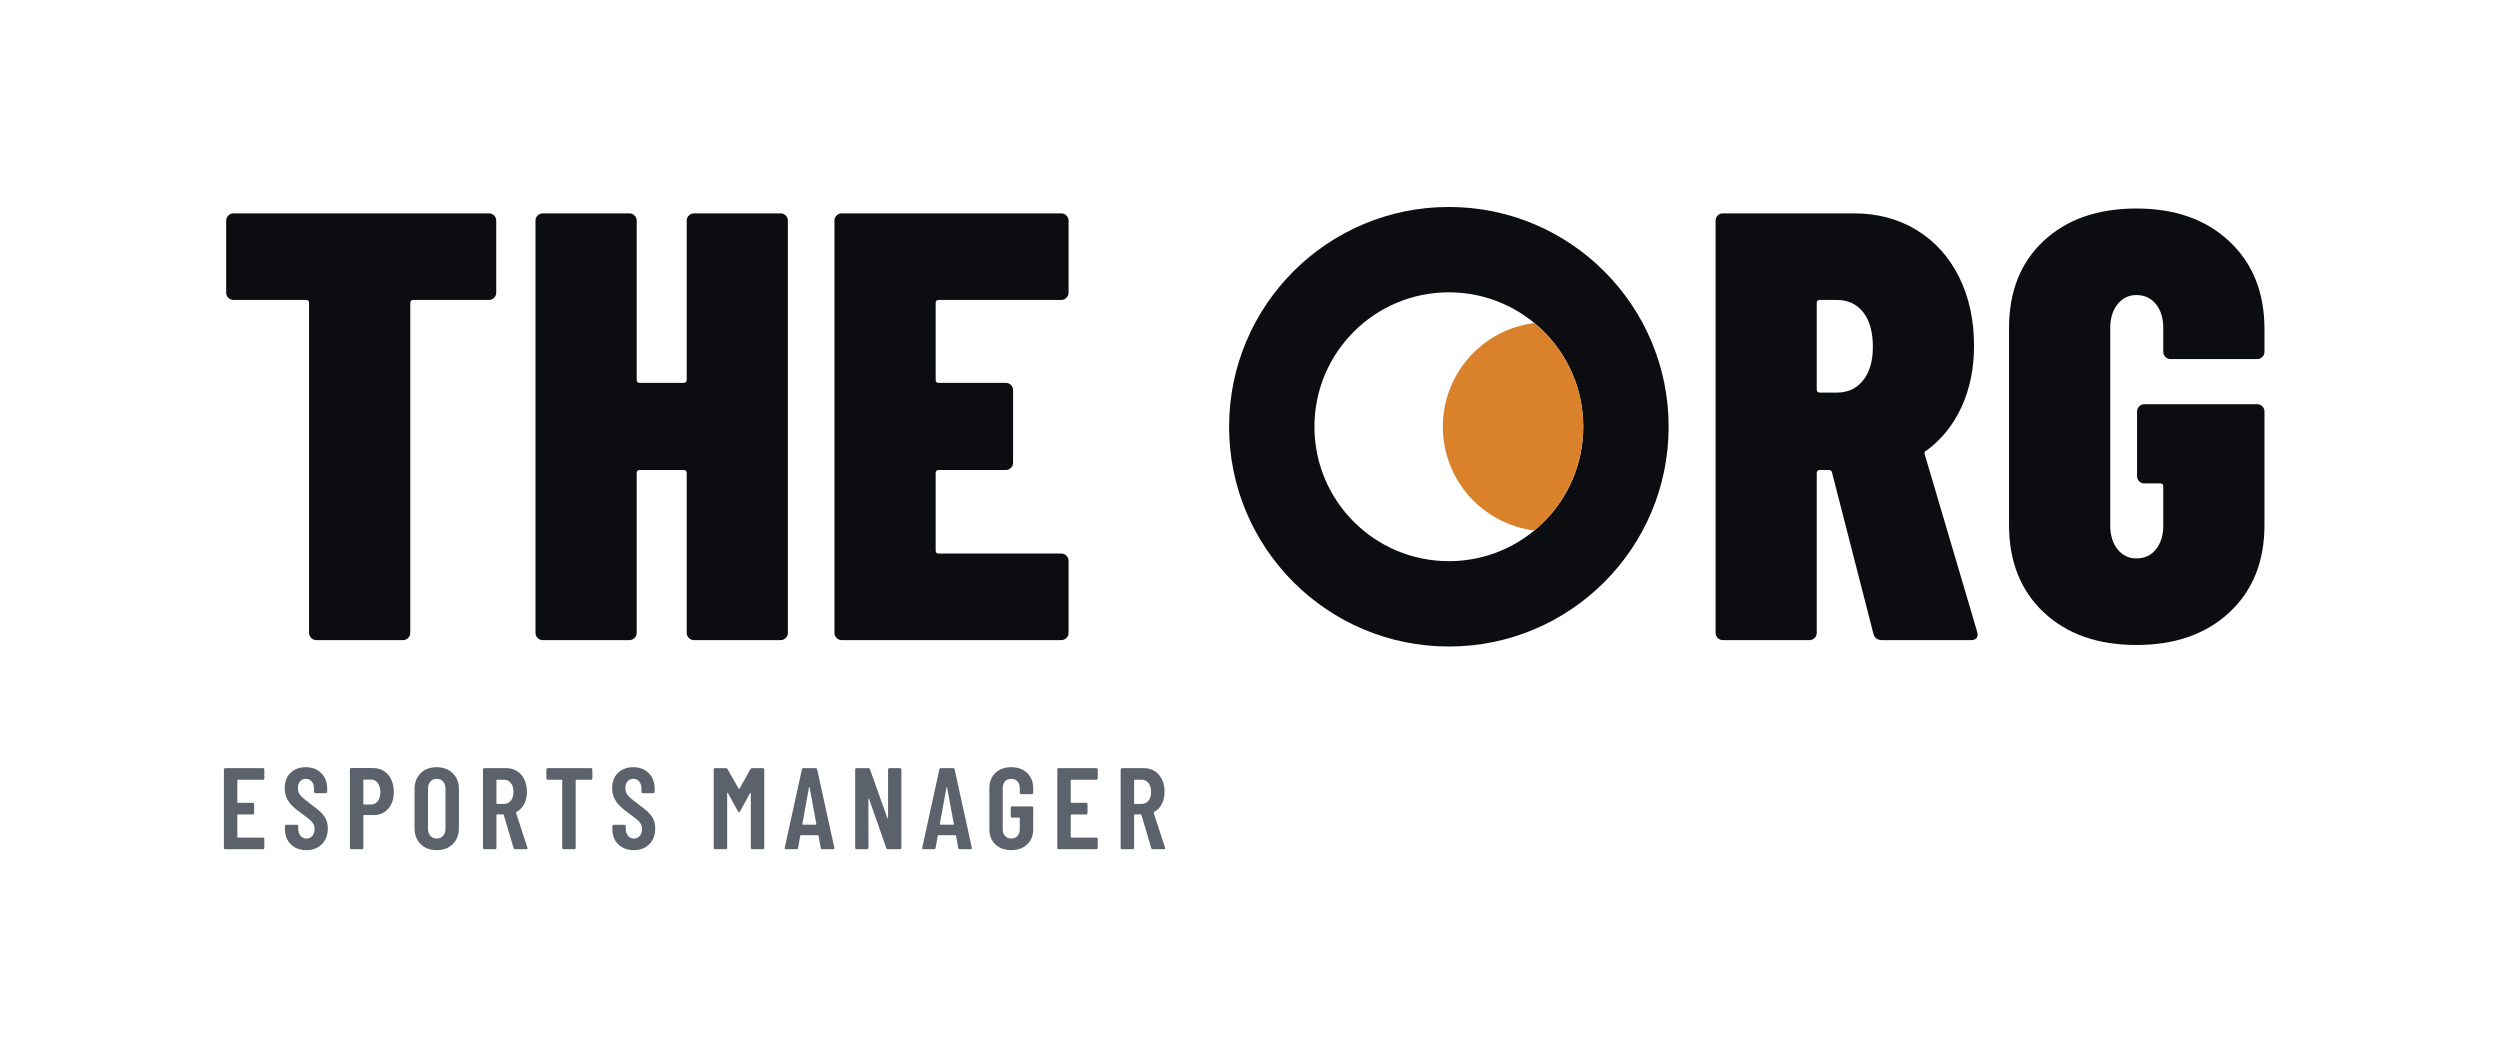
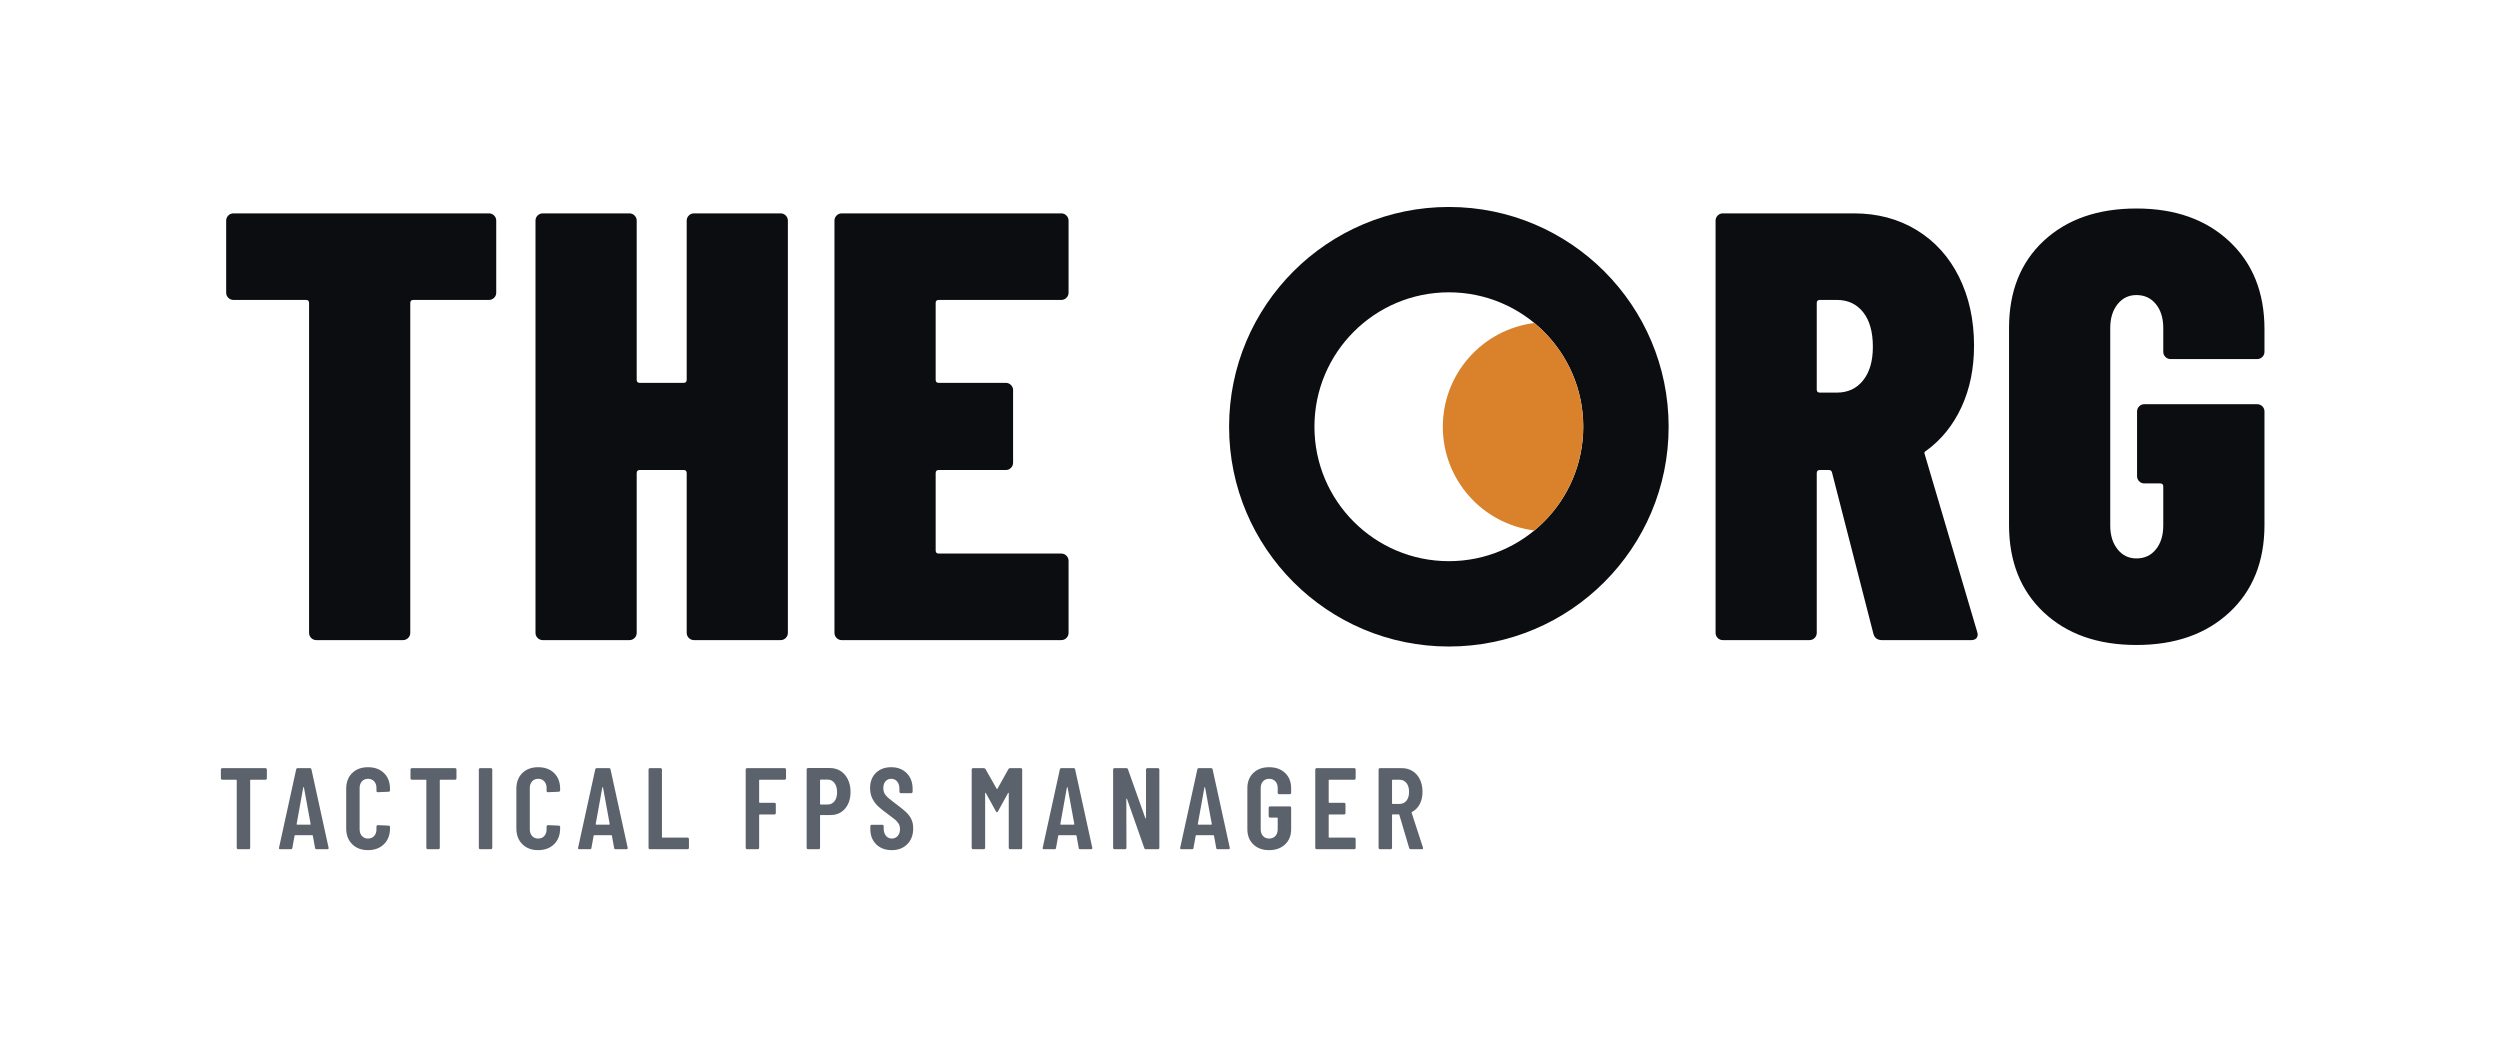
<svg xmlns="http://www.w3.org/2000/svg" viewBox="0 0 703 299" width="703" height="299">
  <defs />
  <clipPath id="q">
    <rect width="703" height="299" />
  </clipPath>
  <g clip-path="url(#q)">
    <path d="M139.54 62.06V82.29Q139.54 83.14 138.94 83.74Q138.34 84.34 137.49 84.34H116.23Q115.37 84.34 115.37 85.2V177.94Q115.37 178.8 114.77 179.4Q114.17 180 113.31 180H88.97Q88.11 180 87.51 179.4Q86.91 178.8 86.91 177.94V85.2Q86.91 84.34 86.06 84.34H65.66Q64.8 84.34 64.2 83.74Q63.6 83.14 63.6 82.29V62.06Q63.6 61.2 64.2 60.6Q64.8 60 65.66 60H137.49Q138.34 60 138.94 60.6Q139.54 61.2 139.54 62.06ZM195.15 60H219.5Q220.35 60 220.95 60.6Q221.55 61.2 221.55 62.06V177.94Q221.55 178.8 220.95 179.4Q220.35 180 219.5 180H195.15Q194.3 180 193.7 179.4Q193.1 178.8 193.1 177.94V133.03Q193.1 132.17 192.24 132.17H179.9Q179.04 132.17 179.04 133.03V177.94Q179.04 178.8 178.44 179.4Q177.84 180 176.98 180H152.64Q151.78 180 151.18 179.4Q150.58 178.8 150.58 177.94V62.06Q150.58 61.2 151.18 60.6Q151.78 60 152.64 60H176.98Q177.84 60 178.44 60.6Q179.04 61.2 179.04 62.06V106.8Q179.04 107.66 179.9 107.66H192.24Q193.1 107.66 193.1 106.8V62.06Q193.1 61.2 193.7 60.6Q194.3 60 195.15 60ZM298.42 84.34H263.97Q263.11 84.34 263.11 85.2V106.8Q263.11 107.66 263.97 107.66H282.82Q283.68 107.66 284.28 108.26Q284.88 108.86 284.88 109.71V130.11Q284.88 130.97 284.28 131.57Q283.68 132.17 282.82 132.17H263.97Q263.11 132.17 263.11 133.03V154.8Q263.11 155.66 263.97 155.66H298.42Q299.28 155.66 299.88 156.26Q300.48 156.86 300.48 157.71V177.94Q300.48 178.8 299.88 179.4Q299.28 180 298.42 180H236.71Q235.85 180 235.25 179.4Q234.65 178.8 234.65 177.94V62.06Q234.65 61.2 235.25 60.6Q235.85 60 236.71 60H298.42Q299.28 60 299.88 60.6Q300.48 61.2 300.48 62.06V82.29Q300.48 83.14 299.88 83.74Q299.28 84.34 298.42 84.34Z" fill="#0b0d10" />
    <path d="M345.62 120.00A61.80 61.80 0 1 0 469.22 120.00A61.80 61.80 0 1 0 345.62 120.00ZM369.62 120.00A37.80 37.80 0 1 0 445.22 120.00A37.80 37.80 0 1 0 369.62 120.00Z" fill="#0b0d10" fill-rule="evenodd" />
    <path d="M431.45 90.83A37.80 37.80 0 0 1 431.45 149.17A29.40 29.40 0 0 1 431.45 90.83Z" fill="#d9822b" />
    <path d="M526.82 178.29 515.16 132.86Q514.99 132.17 514.3 132.17H511.73Q510.87 132.17 510.87 133.03V177.94Q510.87 178.8 510.27 179.4Q509.67 180 508.82 180H484.47Q483.62 180 483.02 179.4Q482.42 178.8 482.42 177.94V62.06Q482.42 61.2 483.02 60.6Q483.62 60 484.47 60H521.33Q531.27 60 538.99 64.71Q546.7 69.43 550.9 77.91Q555.1 86.4 555.1 97.2Q555.1 106.8 551.59 114.43Q548.07 122.06 541.73 126.69Q541.39 126.86 541.22 127.11Q541.05 127.37 541.22 127.71L555.96 177.6L556.13 178.29Q556.13 180 554.25 180H529.22Q527.33 180 526.82 178.29ZM510.87 85.2V109.54Q510.87 110.4 511.73 110.4H516.53Q521.16 110.4 523.9 106.97Q526.65 103.54 526.65 97.54Q526.65 91.2 523.9 87.77Q521.16 84.34 516.53 84.34H511.73Q510.87 84.34 510.87 85.2ZM564.94 147.6V92.23Q564.94 76.8 574.71 67.71Q584.49 58.63 600.77 58.63Q617.06 58.63 626.91 67.89Q636.77 77.14 636.77 92.57V98.91Q636.77 99.77 636.17 100.37Q635.57 100.97 634.71 100.97H610.37Q609.51 100.97 608.91 100.37Q608.31 99.77 608.31 98.91V92.23Q608.31 88.11 606.26 85.54Q604.2 82.97 600.77 82.97Q597.51 82.97 595.46 85.54Q593.4 88.11 593.4 92.23V147.77Q593.4 151.89 595.46 154.46Q597.51 157.03 600.77 157.03Q604.2 157.03 606.26 154.46Q608.31 151.89 608.31 147.77V136.8Q608.31 135.94 607.46 135.94H603Q602.14 135.94 601.54 135.34Q600.94 134.74 600.94 133.89V115.71Q600.94 114.86 601.54 114.26Q602.14 113.66 603 113.66H634.71Q635.57 113.66 636.17 114.26Q636.77 114.86 636.77 115.71V147.6Q636.77 163.03 626.91 172.2Q617.06 181.37 600.77 181.37Q584.49 181.37 574.71 172.2Q564.94 163.03 564.94 147.6Z" fill="#0b0d10" />
-     <path d="M73.94 219.26H66.9Q66.74 219.26 66.74 219.42V225.58Q66.74 225.74 66.9 225.74H71.07Q71.23 225.74 71.35 225.85Q71.46 225.97 71.46 226.13V228.64Q71.46 228.8 71.35 228.91Q71.23 229.03 71.07 229.03H66.9Q66.74 229.03 66.74 229.19V235.38Q66.74 235.54 66.9 235.54H73.94Q74.1 235.54 74.21 235.66Q74.33 235.77 74.33 235.93V238.41Q74.33 238.57 74.21 238.69Q74.1 238.8 73.94 238.8H63.35Q63.19 238.8 63.07 238.69Q62.96 238.57 62.96 238.41V216.39Q62.96 216.23 63.07 216.11Q63.19 216 63.35 216H73.94Q74.1 216 74.21 216.11Q74.33 216.23 74.33 216.39V218.87Q74.33 219.03 74.21 219.14Q74.1 219.26 73.94 219.26ZM80.12 233.17V232.32Q80.12 232.16 80.24 232.04Q80.35 231.93 80.51 231.93H83.48Q83.64 231.93 83.76 232.04Q83.87 232.16 83.87 232.32V232.97Q83.87 234.24 84.5 235.02Q85.14 235.8 86.15 235.8Q87.16 235.8 87.81 235.07Q88.46 234.34 88.46 233.13Q88.46 232.29 88.1 231.67Q87.75 231.05 87.09 230.49Q86.44 229.94 85.01 228.9Q83.38 227.73 82.39 226.81Q81.39 225.9 80.73 224.62Q80.06 223.33 80.06 221.63Q80.06 218.93 81.69 217.34Q83.32 215.74 85.99 215.74Q88.69 215.74 90.35 217.42Q92.01 219.09 92.01 221.86V222.64Q92.01 222.81 91.9 222.92Q91.78 223.04 91.62 223.04H88.69Q88.53 223.04 88.41 222.92Q88.3 222.81 88.3 222.64V221.8Q88.3 220.53 87.66 219.76Q87.03 219 85.99 219Q85.01 219 84.39 219.7Q83.77 220.4 83.77 221.63Q83.77 222.81 84.44 223.62Q85.11 224.44 87.06 225.87Q89.05 227.33 90.06 228.26Q91.07 229.19 91.62 230.3Q92.18 231.41 92.18 232.94Q92.18 235.71 90.51 237.38Q88.85 239.06 86.15 239.06Q83.45 239.06 81.79 237.43Q80.12 235.8 80.12 233.17ZM110.74 222.68Q110.74 225.61 109.19 227.4Q107.65 229.19 105.11 229.19H102.34Q102.17 229.19 102.17 229.35V238.41Q102.17 238.57 102.06 238.69Q101.95 238.8 101.78 238.8H98.79Q98.62 238.8 98.51 238.69Q98.4 238.57 98.4 238.41V216.36Q98.4 216.2 98.51 216.08Q98.62 215.97 98.79 215.97H104.91Q106.64 215.97 107.96 216.81Q109.28 217.66 110.01 219.19Q110.74 220.72 110.74 222.68ZM106.96 222.77Q106.96 221.15 106.23 220.19Q105.5 219.22 104.29 219.22H102.34Q102.17 219.22 102.17 219.39V226.06Q102.17 226.23 102.34 226.23H104.29Q105.5 226.23 106.23 225.3Q106.96 224.37 106.96 222.77ZM116.57 232.87V221.93Q116.57 219.13 118.28 217.43Q119.99 215.74 122.79 215.74Q125.59 215.74 127.32 217.43Q129.05 219.13 129.05 221.93V232.87Q129.05 235.67 127.32 237.37Q125.59 239.06 122.79 239.06Q119.99 239.06 118.28 237.37Q116.57 235.67 116.57 232.87ZM125.27 233.03V221.77Q125.27 220.53 124.58 219.76Q123.9 219 122.79 219Q121.69 219 121.02 219.76Q120.35 220.53 120.35 221.77V233.03Q120.35 234.27 121.02 235.04Q121.69 235.8 122.79 235.8Q123.9 235.8 124.58 235.04Q125.27 234.27 125.27 233.03ZM144.42 238.47 141.65 229.13Q141.59 229 141.49 229H139.76Q139.6 229 139.6 229.16V238.41Q139.6 238.57 139.49 238.69Q139.37 238.8 139.21 238.8H136.21Q136.05 238.8 135.94 238.69Q135.82 238.57 135.82 238.41V216.39Q135.82 216.23 135.94 216.11Q136.05 216 136.21 216H142.34Q144.06 216 145.38 216.83Q146.7 217.66 147.43 219.18Q148.17 220.69 148.17 222.64Q148.17 224.66 147.38 226.13Q146.6 227.6 145.2 228.34Q145.07 228.38 145.1 228.54L148.3 238.34Q148.33 238.41 148.33 238.51Q148.33 238.8 147.97 238.8H144.84Q144.52 238.8 144.42 238.47ZM139.6 219.42V225.9Q139.6 226.06 139.76 226.06H141.75Q142.92 226.06 143.65 225.15Q144.39 224.24 144.39 222.68Q144.39 221.11 143.65 220.19Q142.92 219.26 141.75 219.26H139.76Q139.6 219.26 139.6 219.42ZM166.57 216.39V218.87Q166.57 219.03 166.45 219.14Q166.34 219.26 166.18 219.26H162.04Q161.88 219.26 161.88 219.42V238.41Q161.88 238.57 161.76 238.69Q161.65 238.8 161.49 238.8H158.49Q158.33 238.8 158.21 238.69Q158.1 238.57 158.1 238.41V219.42Q158.1 219.26 157.94 219.26H154.03Q153.87 219.26 153.75 219.14Q153.64 219.03 153.64 218.87V216.39Q153.64 216.23 153.75 216.11Q153.87 216 154.03 216H166.18Q166.34 216 166.45 216.11Q166.57 216.23 166.57 216.39ZM172.2 233.17V232.32Q172.2 232.16 172.32 232.04Q172.43 231.93 172.59 231.93H175.56Q175.72 231.93 175.84 232.04Q175.95 232.16 175.95 232.32V232.97Q175.95 234.24 176.58 235.02Q177.22 235.8 178.23 235.8Q179.24 235.8 179.89 235.07Q180.54 234.34 180.54 233.13Q180.54 232.29 180.18 231.67Q179.83 231.05 179.17 230.49Q178.52 229.94 177.09 228.9Q175.46 227.73 174.47 226.81Q173.47 225.9 172.81 224.62Q172.14 223.33 172.14 221.63Q172.14 218.93 173.77 217.34Q175.4 215.74 178.07 215.74Q180.77 215.74 182.43 217.42Q184.09 219.09 184.09 221.86V222.64Q184.09 222.81 183.98 222.92Q183.86 223.04 183.7 223.04H180.77Q180.61 223.04 180.49 222.92Q180.38 222.81 180.38 222.64V221.8Q180.38 220.53 179.74 219.76Q179.11 219 178.07 219Q177.09 219 176.47 219.7Q175.85 220.4 175.85 221.63Q175.85 222.81 176.52 223.62Q177.19 224.44 179.14 225.87Q181.13 227.33 182.14 228.26Q183.15 229.19 183.7 230.3Q184.25 231.41 184.25 232.94Q184.25 235.71 182.59 237.38Q180.93 239.06 178.23 239.06Q175.53 239.06 173.86 237.43Q172.2 235.8 172.2 233.17ZM211.52 216H214.51Q214.68 216 214.79 216.11Q214.9 216.23 214.9 216.39V238.41Q214.9 238.57 214.79 238.69Q214.68 238.8 214.51 238.8H211.52Q211.35 238.8 211.24 238.69Q211.13 238.57 211.13 238.41V223.04Q211.13 222.91 211.06 222.91Q211 222.91 210.93 223L208.1 228.15Q207.93 228.41 207.8 228.41Q207.67 228.41 207.51 228.15L204.68 223Q204.61 222.91 204.55 222.91Q204.48 222.91 204.48 223.04V238.41Q204.48 238.57 204.37 238.69Q204.25 238.8 204.09 238.8H201.09Q200.93 238.8 200.82 238.69Q200.7 238.57 200.7 238.41V216.39Q200.7 216.23 200.82 216.11Q200.93 216 201.09 216H204.09Q204.42 216 204.58 216.26L207.74 221.83Q207.84 221.96 207.93 221.83L211.03 216.26Q211.19 216 211.52 216ZM230.8 238.44 230.18 235.02Q230.18 234.86 229.99 234.86H225.23Q225.03 234.86 225.03 235.02L224.42 238.44Q224.38 238.8 223.99 238.8H221.03Q220.57 238.8 220.67 238.38L225.49 216.36Q225.56 216 225.91 216H229.37Q229.72 216 229.79 216.36L234.61 238.38V238.51Q234.61 238.8 234.25 238.8H231.22Q230.83 238.8 230.8 238.44ZM225.78 231.89H229.4Q229.59 231.89 229.56 231.73L227.67 221.44Q227.64 221.34 227.57 221.34Q227.51 221.34 227.48 221.44L225.62 231.73Q225.59 231.89 225.78 231.89ZM250.11 216H253.08Q253.24 216 253.36 216.11Q253.47 216.23 253.47 216.39V238.41Q253.47 238.57 253.36 238.69Q253.24 238.8 253.08 238.8H249.66Q249.33 238.8 249.23 238.47L244.38 224.66Q244.35 224.57 244.27 224.58Q244.19 224.6 244.19 224.7L244.22 238.41Q244.22 238.57 244.1 238.69Q243.99 238.8 243.83 238.8H240.86Q240.7 238.8 240.59 238.69Q240.47 238.57 240.47 238.41V216.39Q240.47 216.23 240.59 216.11Q240.7 216 240.86 216H244.22Q244.54 216 244.64 216.33L249.53 230.04Q249.56 230.14 249.64 230.12Q249.72 230.1 249.72 230.01V216.39Q249.72 216.23 249.84 216.11Q249.95 216 250.11 216ZM269.46 238.44 268.84 235.02Q268.84 234.86 268.65 234.86H263.89Q263.7 234.86 263.7 235.02L263.08 238.44Q263.05 238.8 262.65 238.8H259.69Q259.23 238.8 259.33 238.38L264.15 216.36Q264.22 216 264.58 216H268.03Q268.39 216 268.45 216.36L273.27 238.38V238.51Q273.27 238.8 272.91 238.8H269.89Q269.49 238.8 269.46 238.44ZM264.45 231.89H268.06Q268.26 231.89 268.22 231.73L266.33 221.44Q266.3 221.34 266.24 221.34Q266.17 221.34 266.14 221.44L264.28 231.73Q264.25 231.89 264.45 231.89ZM278.22 233.17V221.63Q278.22 218.96 279.9 217.35Q281.58 215.74 284.35 215.74Q287.12 215.74 288.83 217.35Q290.54 218.96 290.54 221.67V222.94Q290.54 223.1 290.42 223.21Q290.31 223.33 290.14 223.33H287.15Q286.99 223.33 286.87 223.21Q286.76 223.1 286.76 222.94V221.6Q286.76 220.43 286.09 219.71Q285.42 219 284.35 219Q283.27 219 282.62 219.71Q281.97 220.43 281.97 221.6V233.2Q281.97 234.37 282.62 235.09Q283.27 235.8 284.35 235.8Q285.42 235.8 286.09 235.09Q286.76 234.37 286.76 233.2V230.07Q286.76 229.91 286.59 229.91H284.61Q284.44 229.91 284.33 229.79Q284.22 229.68 284.22 229.52V227.14Q284.22 226.98 284.33 226.86Q284.44 226.75 284.61 226.75H290.14Q290.31 226.75 290.42 226.86Q290.54 226.98 290.54 227.14V233.17Q290.54 235.84 288.83 237.45Q287.12 239.06 284.35 239.06Q281.58 239.06 279.9 237.45Q278.22 235.84 278.22 233.17ZM308.29 219.26H301.25Q301.09 219.26 301.09 219.42V225.58Q301.09 225.74 301.25 225.74H305.42Q305.58 225.74 305.7 225.85Q305.81 225.97 305.81 226.13V228.64Q305.81 228.8 305.7 228.91Q305.58 229.03 305.42 229.03H301.25Q301.09 229.03 301.09 229.19V235.38Q301.09 235.54 301.25 235.54H308.29Q308.45 235.54 308.56 235.66Q308.68 235.77 308.68 235.93V238.41Q308.68 238.57 308.56 238.69Q308.45 238.8 308.29 238.8H297.7Q297.54 238.8 297.42 238.69Q297.31 238.57 297.31 238.41V216.39Q297.31 216.23 297.42 216.11Q297.54 216 297.7 216H308.29Q308.45 216 308.56 216.11Q308.68 216.23 308.68 216.39V218.87Q308.68 219.03 308.56 219.14Q308.45 219.26 308.29 219.26ZM323.73 238.47 320.96 229.13Q320.89 229 320.79 229H319.07Q318.91 229 318.91 229.16V238.41Q318.91 238.57 318.79 238.69Q318.68 238.8 318.51 238.8H315.52Q315.35 238.8 315.24 238.69Q315.13 238.57 315.13 238.41V216.39Q315.13 216.23 315.24 216.11Q315.35 216 315.52 216H321.64Q323.37 216 324.69 216.83Q326.01 217.66 326.74 219.18Q327.47 220.69 327.47 222.64Q327.47 224.66 326.69 226.13Q325.91 227.6 324.51 228.34Q324.38 228.38 324.41 228.54L327.6 238.34Q327.63 238.41 327.63 238.51Q327.63 238.8 327.28 238.8H324.15Q323.82 238.8 323.73 238.47ZM318.91 219.42V225.9Q318.91 226.06 319.07 226.06H321.05Q322.23 226.06 322.96 225.15Q323.69 224.24 323.69 222.68Q323.69 221.11 322.96 220.19Q322.23 219.26 321.05 219.26H319.07Q318.91 219.26 318.91 219.42Z" fill="#5b626c" />
+     <path d="M75.04 216.39V218.87Q75.04 219.03 74.93 219.14Q74.81 219.26 74.65 219.26H70.52Q70.35 219.26 70.35 219.42V238.41Q70.35 238.57 70.24 238.69Q70.12 238.8 69.96 238.8H66.97Q66.8 238.8 66.69 238.69Q66.57 238.57 66.57 238.41V219.42Q66.57 219.26 66.41 219.26H62.5Q62.34 219.26 62.23 219.14Q62.11 219.03 62.11 218.87V216.39Q62.11 216.23 62.23 216.11Q62.34 216 62.5 216H74.65Q74.81 216 74.93 216.11Q75.04 216.23 75.04 216.39ZM88.59 238.44 87.97 235.02Q87.97 234.86 87.78 234.86H83.02Q82.83 234.86 82.83 235.02L82.21 238.44Q82.18 238.8 81.79 238.8H78.82Q78.37 238.8 78.46 238.38L83.28 216.36Q83.35 216 83.71 216H87.16Q87.52 216 87.58 216.36L92.4 238.38V238.51Q92.4 238.8 92.05 238.8H89.02Q88.63 238.8 88.59 238.44ZM83.58 231.89H87.19Q87.39 231.89 87.35 231.73L85.47 221.44Q85.43 221.34 85.37 221.34Q85.3 221.34 85.27 221.44L83.41 231.73Q83.38 231.89 83.58 231.89ZM97.35 232.94V221.83Q97.35 219.03 99.03 217.38Q100.71 215.74 103.48 215.74Q106.28 215.74 107.97 217.38Q109.67 219.03 109.67 221.83V222.22Q109.67 222.38 109.55 222.51Q109.44 222.64 109.28 222.64L106.25 222.77Q105.86 222.77 105.86 222.38V221.57Q105.86 220.43 105.2 219.71Q104.55 219 103.48 219Q102.44 219 101.78 219.71Q101.13 220.43 101.13 221.57V233.23Q101.13 234.37 101.78 235.09Q102.44 235.8 103.48 235.8Q104.55 235.8 105.2 235.09Q105.86 234.37 105.86 233.23V232.42Q105.86 232.25 105.97 232.14Q106.08 232.03 106.25 232.03L109.28 232.16Q109.44 232.16 109.55 232.27Q109.67 232.38 109.67 232.55V232.94Q109.67 235.71 107.97 237.38Q106.28 239.06 103.48 239.06Q100.71 239.06 99.03 237.38Q97.35 235.71 97.35 232.94ZM128.36 216.39V218.87Q128.36 219.03 128.25 219.14Q128.13 219.26 127.97 219.26H123.83Q123.67 219.26 123.67 219.42V238.41Q123.67 238.57 123.56 238.69Q123.44 238.8 123.28 238.8H120.28Q120.12 238.8 120.01 238.69Q119.89 238.57 119.89 238.41V219.42Q119.89 219.26 119.73 219.26H115.82Q115.66 219.26 115.55 219.14Q115.43 219.03 115.43 218.87V216.39Q115.43 216.23 115.55 216.11Q115.66 216 115.82 216H127.97Q128.13 216 128.25 216.11Q128.36 216.23 128.36 216.39ZM134.65 238.41V216.39Q134.65 216.23 134.76 216.11Q134.88 216 135.04 216H138.04Q138.2 216 138.31 216.11Q138.43 216.23 138.43 216.39V238.41Q138.43 238.57 138.31 238.69Q138.2 238.8 138.04 238.8H135.04Q134.88 238.8 134.76 238.69Q134.65 238.57 134.65 238.41ZM145.2 232.94V221.83Q145.2 219.03 146.88 217.38Q148.56 215.74 151.33 215.74Q154.13 215.74 155.82 217.38Q157.51 219.03 157.51 221.83V222.22Q157.51 222.38 157.4 222.51Q157.29 222.64 157.12 222.64L154.09 222.77Q153.7 222.77 153.7 222.38V221.57Q153.7 220.43 153.05 219.71Q152.4 219 151.33 219Q150.28 219 149.63 219.71Q148.98 220.43 148.98 221.57V233.23Q148.98 234.37 149.63 235.09Q150.28 235.8 151.33 235.8Q152.4 235.8 153.05 235.09Q153.7 234.37 153.7 233.23V232.42Q153.7 232.25 153.82 232.14Q153.93 232.03 154.09 232.03L157.12 232.16Q157.29 232.16 157.4 232.27Q157.51 232.38 157.51 232.55V232.94Q157.51 235.71 155.82 237.38Q154.13 239.06 151.33 239.06Q148.56 239.06 146.88 237.38Q145.2 235.71 145.2 232.94ZM172.69 238.44 172.07 235.02Q172.07 234.86 171.88 234.86H167.12Q166.93 234.86 166.93 235.02L166.31 238.44Q166.28 238.8 165.88 238.8H162.92Q162.46 238.8 162.56 238.38L167.38 216.36Q167.45 216 167.81 216H171.26Q171.62 216 171.68 216.36L176.5 238.38V238.51Q176.5 238.8 176.14 238.8H173.12Q172.72 238.8 172.69 238.44ZM167.68 231.89H171.29Q171.49 231.89 171.45 231.73L169.57 221.44Q169.53 221.34 169.47 221.34Q169.4 221.34 169.37 221.44L167.51 231.73Q167.48 231.89 167.68 231.89ZM182.37 238.41V216.39Q182.37 216.23 182.48 216.11Q182.59 216 182.76 216H185.75Q185.92 216 186.03 216.11Q186.14 216.23 186.14 216.39V235.38Q186.14 235.54 186.31 235.54H193.34Q193.51 235.54 193.62 235.66Q193.73 235.77 193.73 235.93V238.41Q193.73 238.57 193.62 238.69Q193.51 238.8 193.34 238.8H182.76Q182.59 238.8 182.48 238.69Q182.37 238.57 182.37 238.41ZM220.64 219.26H213.63Q213.47 219.26 213.47 219.42V225.58Q213.47 225.74 213.63 225.74H217.77Q217.93 225.74 218.05 225.85Q218.16 225.97 218.16 226.13V228.64Q218.16 228.8 218.05 228.91Q217.93 229.03 217.77 229.03H213.63Q213.47 229.03 213.47 229.19V238.41Q213.47 238.57 213.36 238.69Q213.24 238.8 213.08 238.8H210.08Q209.92 238.8 209.81 238.69Q209.69 238.57 209.69 238.41V216.39Q209.69 216.23 209.81 216.11Q209.92 216 210.08 216H220.64Q220.8 216 220.91 216.11Q221.03 216.23 221.03 216.39V218.87Q221.03 219.03 220.91 219.14Q220.8 219.26 220.64 219.26ZM239.17 222.68Q239.17 225.61 237.62 227.4Q236.08 229.19 233.54 229.19H230.77Q230.6 229.19 230.6 229.35V238.41Q230.6 238.57 230.49 238.69Q230.38 238.8 230.21 238.8H227.22Q227.05 238.8 226.94 238.69Q226.83 238.57 226.83 238.41V216.36Q226.83 216.2 226.94 216.08Q227.05 215.97 227.22 215.97H233.34Q235.07 215.97 236.39 216.81Q237.7 217.66 238.44 219.19Q239.17 220.72 239.17 222.68ZM235.39 222.77Q235.39 221.15 234.66 220.19Q233.93 219.22 232.72 219.22H230.77Q230.6 219.22 230.6 219.39V226.06Q230.6 226.23 230.77 226.23H232.72Q233.93 226.23 234.66 225.3Q235.39 224.37 235.39 222.77ZM244.74 233.17V232.32Q244.74 232.16 244.85 232.04Q244.97 231.93 245.13 231.93H248.09Q248.26 231.93 248.37 232.04Q248.49 232.16 248.49 232.32V232.97Q248.49 234.24 249.12 235.02Q249.76 235.8 250.77 235.8Q251.78 235.8 252.43 235.07Q253.08 234.34 253.08 233.13Q253.08 232.29 252.72 231.67Q252.36 231.05 251.71 230.49Q251.06 229.94 249.63 228.9Q248 227.73 247 226.81Q246.01 225.9 245.34 224.62Q244.67 223.33 244.67 221.63Q244.67 218.93 246.3 217.34Q247.93 215.74 250.6 215.74Q253.31 215.74 254.97 217.42Q256.63 219.09 256.63 221.86V222.64Q256.63 222.81 256.51 222.92Q256.4 223.04 256.24 223.04H253.31Q253.14 223.04 253.03 222.92Q252.92 222.81 252.92 222.64V221.8Q252.92 220.53 252.28 219.76Q251.65 219 250.6 219Q249.63 219 249.01 219.7Q248.39 220.4 248.39 221.63Q248.39 222.81 249.06 223.62Q249.72 224.44 251.68 225.87Q253.66 227.33 254.67 228.26Q255.68 229.19 256.24 230.3Q256.79 231.41 256.79 232.94Q256.79 235.71 255.13 237.38Q253.47 239.06 250.77 239.06Q248.06 239.06 246.4 237.43Q244.74 235.8 244.74 233.17ZM284.05 216H287.05Q287.21 216 287.33 216.11Q287.44 216.23 287.44 216.39V238.41Q287.44 238.57 287.33 238.69Q287.21 238.8 287.05 238.8H284.05Q283.89 238.8 283.78 238.69Q283.66 238.57 283.66 238.41V223.04Q283.66 222.91 283.6 222.91Q283.53 222.91 283.47 223L280.63 228.15Q280.47 228.41 280.34 228.41Q280.21 228.41 280.05 228.15L277.21 223Q277.15 222.91 277.08 222.91Q277.02 222.91 277.02 223.04V238.41Q277.02 238.57 276.9 238.69Q276.79 238.8 276.63 238.8H273.63Q273.47 238.8 273.35 238.69Q273.24 238.57 273.24 238.41V216.39Q273.24 216.23 273.35 216.11Q273.47 216 273.63 216H276.63Q276.95 216 277.12 216.26L280.28 221.83Q280.37 221.96 280.47 221.83L283.57 216.26Q283.73 216 284.05 216ZM303.34 238.44 302.72 235.02Q302.72 234.86 302.52 234.86H297.77Q297.57 234.86 297.57 235.02L296.95 238.44Q296.92 238.8 296.53 238.8H293.56Q293.11 238.8 293.21 238.38L298.03 216.36Q298.09 216 298.45 216H301.9Q302.26 216 302.33 216.36L307.15 238.38V238.51Q307.15 238.8 306.79 238.8H303.76Q303.37 238.8 303.34 238.44ZM298.32 231.89H301.94Q302.13 231.89 302.1 231.73L300.21 221.44Q300.18 221.34 300.11 221.34Q300.05 221.34 300.01 221.44L298.16 231.73Q298.12 231.89 298.32 231.89ZM322.65 216H325.61Q325.78 216 325.89 216.11Q326.01 216.23 326.01 216.39V238.41Q326.01 238.57 325.89 238.69Q325.78 238.8 325.61 238.8H322.19Q321.87 238.8 321.77 238.47L316.92 224.66Q316.89 224.57 316.8 224.58Q316.72 224.6 316.72 224.7L316.76 238.41Q316.76 238.57 316.64 238.69Q316.53 238.8 316.36 238.8H313.4Q313.24 238.8 313.12 238.69Q313.01 238.57 313.01 238.41V216.39Q313.01 216.23 313.12 216.11Q313.24 216 313.4 216H316.76Q317.08 216 317.18 216.33L322.06 230.04Q322.1 230.14 322.18 230.12Q322.26 230.1 322.26 230.01V216.39Q322.26 216.23 322.37 216.11Q322.49 216 322.65 216ZM342 238.44 341.38 235.02Q341.38 234.86 341.18 234.86H336.43Q336.23 234.86 336.23 235.02L335.61 238.44Q335.58 238.8 335.19 238.8H332.23Q331.77 238.8 331.87 238.38L336.69 216.36Q336.75 216 337.11 216H340.57Q340.92 216 340.99 216.36L345.81 238.38V238.51Q345.81 238.8 345.45 238.8H342.42Q342.03 238.8 342 238.44ZM336.98 231.89H340.6Q340.79 231.89 340.76 231.73L338.87 221.44Q338.84 221.34 338.77 221.34Q338.71 221.34 338.68 221.44L336.82 231.73Q336.79 231.89 336.98 231.89ZM350.76 233.17V221.63Q350.76 218.96 352.44 217.35Q354.11 215.74 356.88 215.74Q359.65 215.74 361.36 217.35Q363.07 218.96 363.07 221.67V222.94Q363.07 223.1 362.96 223.21Q362.84 223.33 362.68 223.33H359.68Q359.52 223.33 359.41 223.21Q359.29 223.1 359.29 222.94V221.6Q359.29 220.43 358.63 219.71Q357.96 219 356.88 219Q355.81 219 355.16 219.71Q354.51 220.43 354.51 221.6V233.2Q354.51 234.37 355.16 235.09Q355.81 235.8 356.88 235.8Q357.96 235.8 358.63 235.09Q359.29 234.37 359.29 233.2V230.07Q359.29 229.91 359.13 229.91H357.14Q356.98 229.91 356.87 229.79Q356.75 229.68 356.75 229.52V227.14Q356.75 226.98 356.87 226.86Q356.98 226.75 357.14 226.75H362.68Q362.84 226.75 362.96 226.86Q363.07 226.98 363.07 227.14V233.17Q363.07 235.84 361.36 237.45Q359.65 239.06 356.88 239.06Q354.11 239.06 352.44 237.45Q350.76 235.84 350.76 233.17ZM380.82 219.26H373.79Q373.63 219.26 373.63 219.42V225.58Q373.63 225.74 373.79 225.74H377.96Q378.12 225.74 378.23 225.85Q378.35 225.97 378.35 226.13V228.64Q378.35 228.8 378.23 228.91Q378.12 229.03 377.96 229.03H373.79Q373.63 229.03 373.63 229.19V235.38Q373.63 235.54 373.79 235.54H380.82Q380.99 235.54 381.1 235.66Q381.21 235.77 381.21 235.93V238.41Q381.21 238.57 381.1 238.69Q380.99 238.8 380.82 238.8H370.24Q370.07 238.8 369.96 238.69Q369.85 238.57 369.85 238.41V216.39Q369.85 216.23 369.96 216.11Q370.07 216 370.24 216H380.82Q380.99 216 381.1 216.11Q381.21 216.23 381.21 216.39V218.87Q381.21 219.03 381.1 219.14Q380.99 219.26 380.82 219.26ZM396.26 238.47 393.49 229.13Q393.43 229 393.33 229H391.6Q391.44 229 391.44 229.16V238.41Q391.44 238.57 391.33 238.69Q391.21 238.8 391.05 238.8H388.05Q387.89 238.8 387.78 238.69Q387.66 238.57 387.66 238.41V216.39Q387.66 216.23 387.78 216.11Q387.89 216 388.05 216H394.18Q395.9 216 397.22 216.83Q398.54 217.66 399.28 219.18Q400.01 220.69 400.01 222.64Q400.01 224.66 399.23 226.13Q398.44 227.6 397.04 228.34Q396.91 228.38 396.95 228.54L400.14 238.34Q400.17 238.41 400.17 238.51Q400.17 238.8 399.81 238.8H396.69Q396.36 238.8 396.26 238.47ZM391.44 219.42V225.9Q391.44 226.06 391.6 226.06H393.59Q394.76 226.06 395.5 225.15Q396.23 224.24 396.23 222.68Q396.23 221.11 395.5 220.19Q394.76 219.26 393.59 219.26H391.6Q391.44 219.26 391.44 219.42Z" fill="#5b626c" />
  </g>
</svg>
